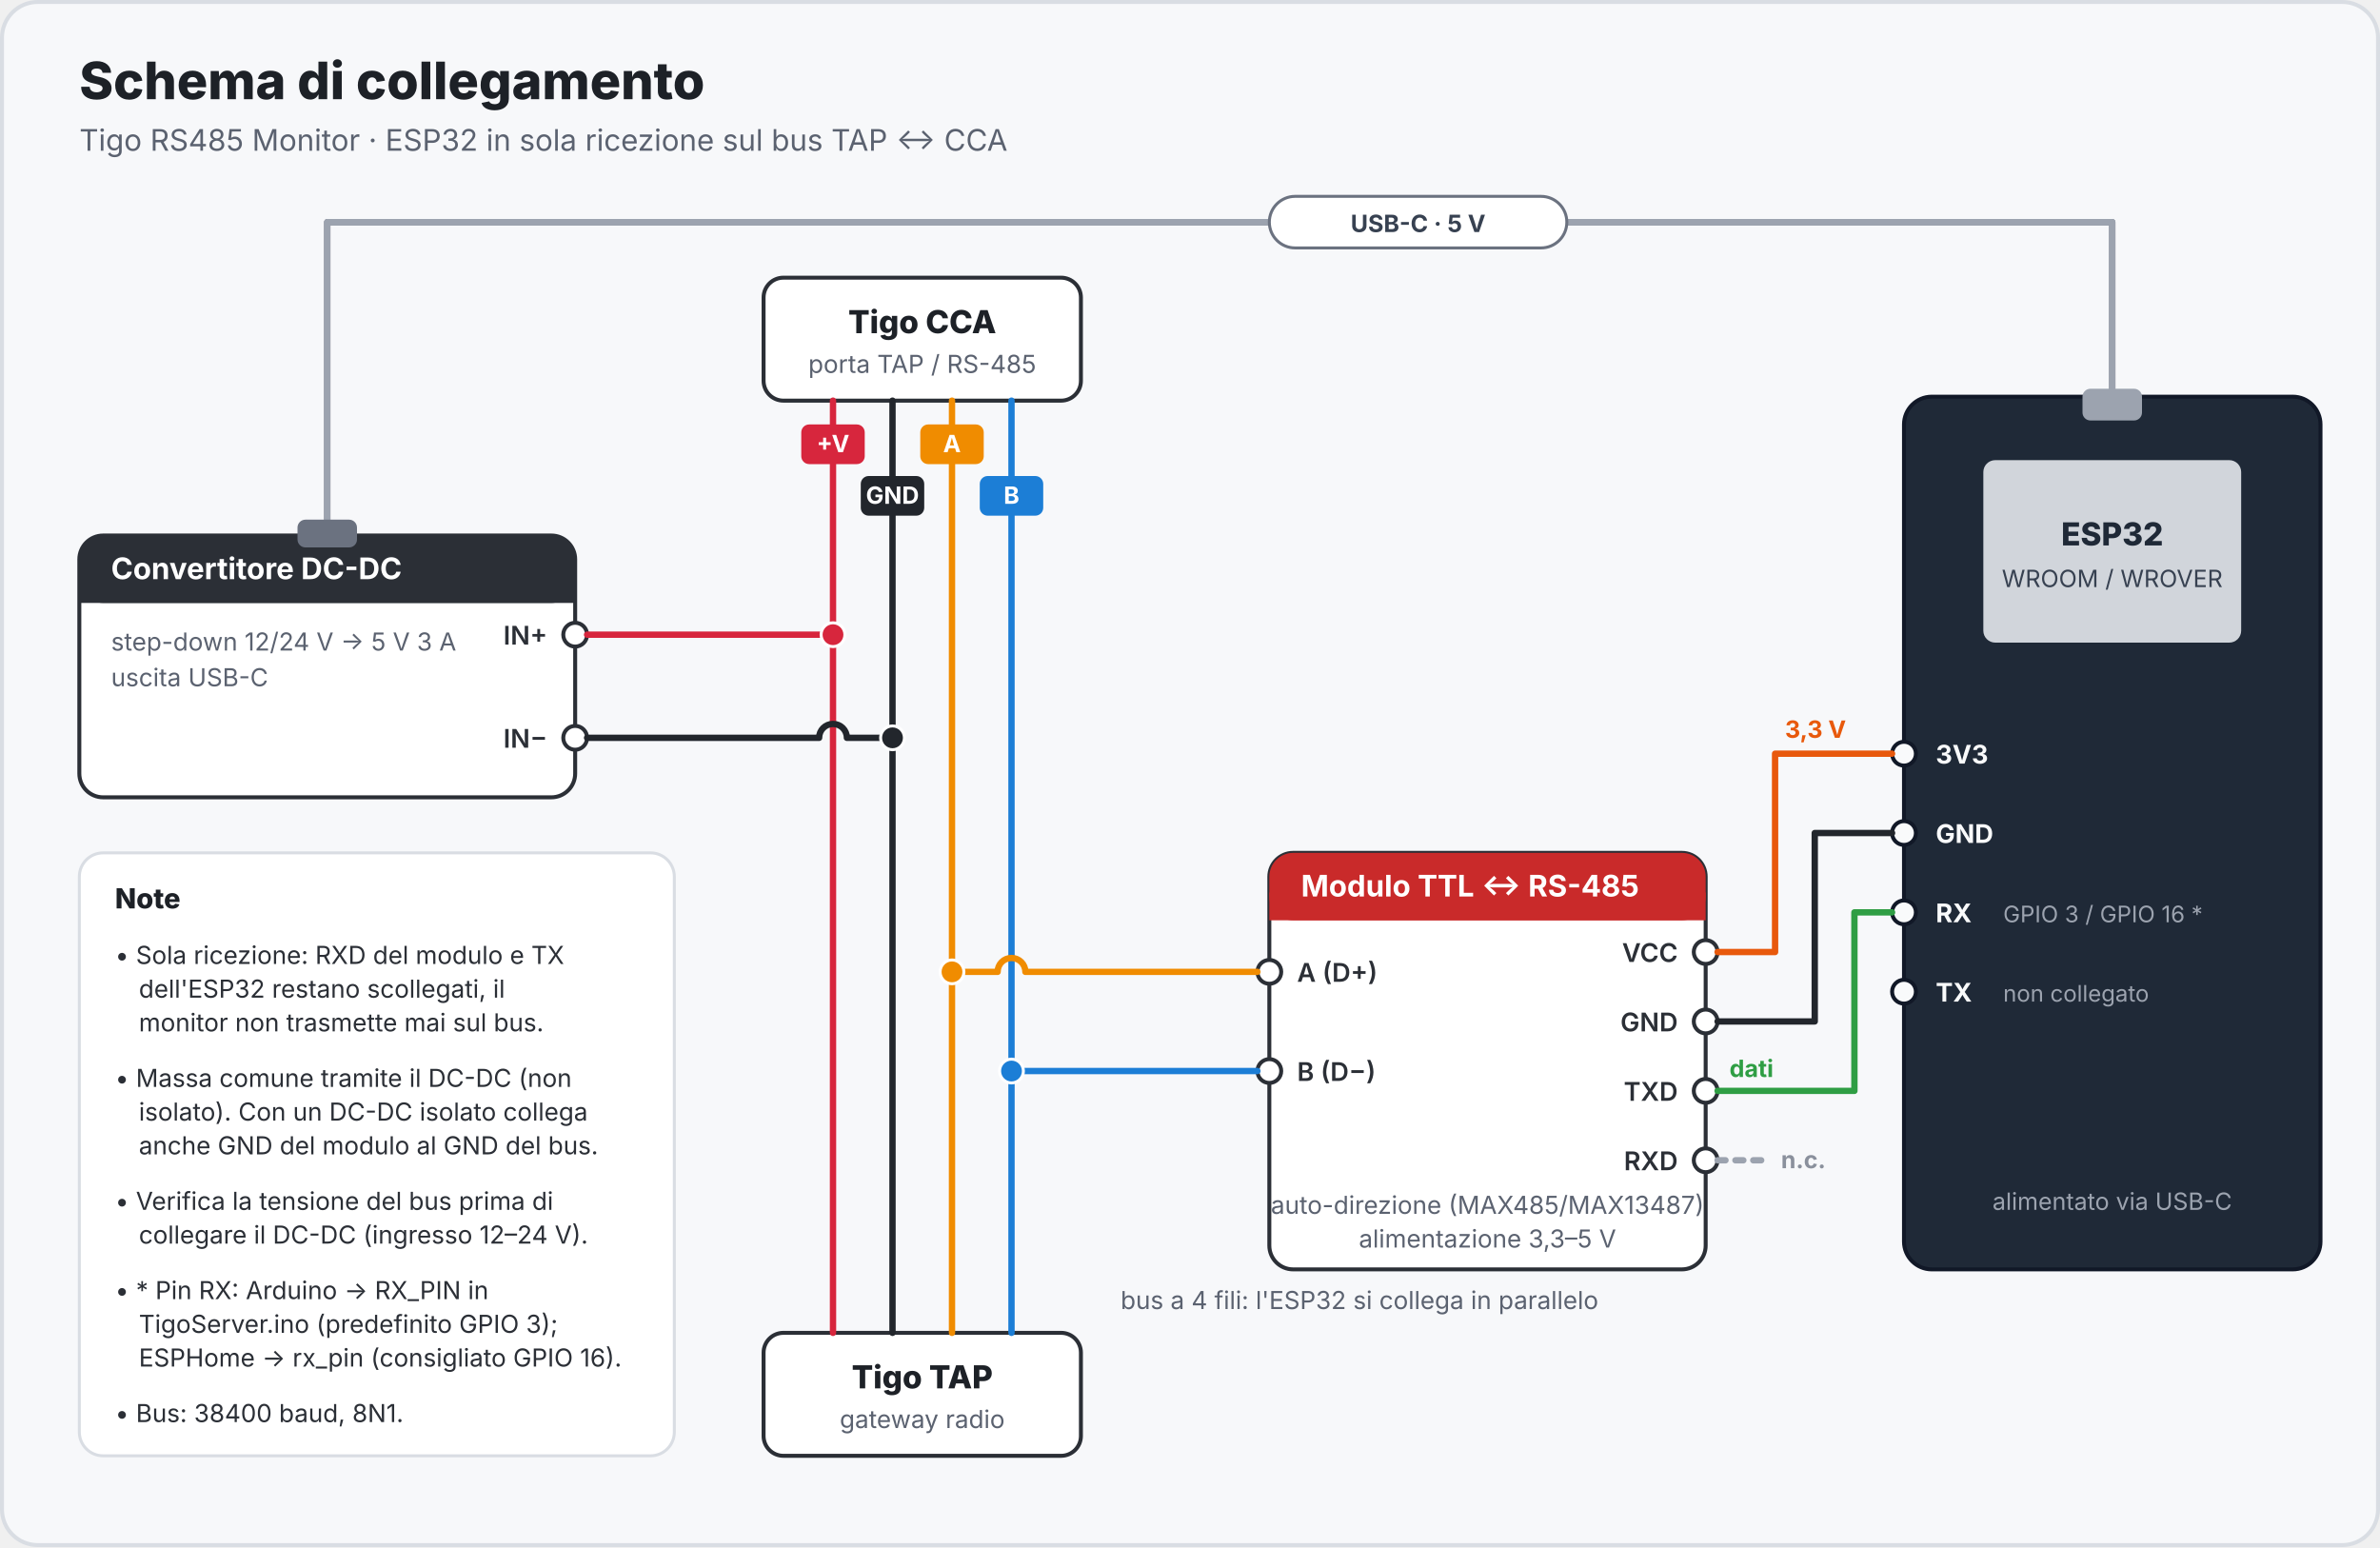
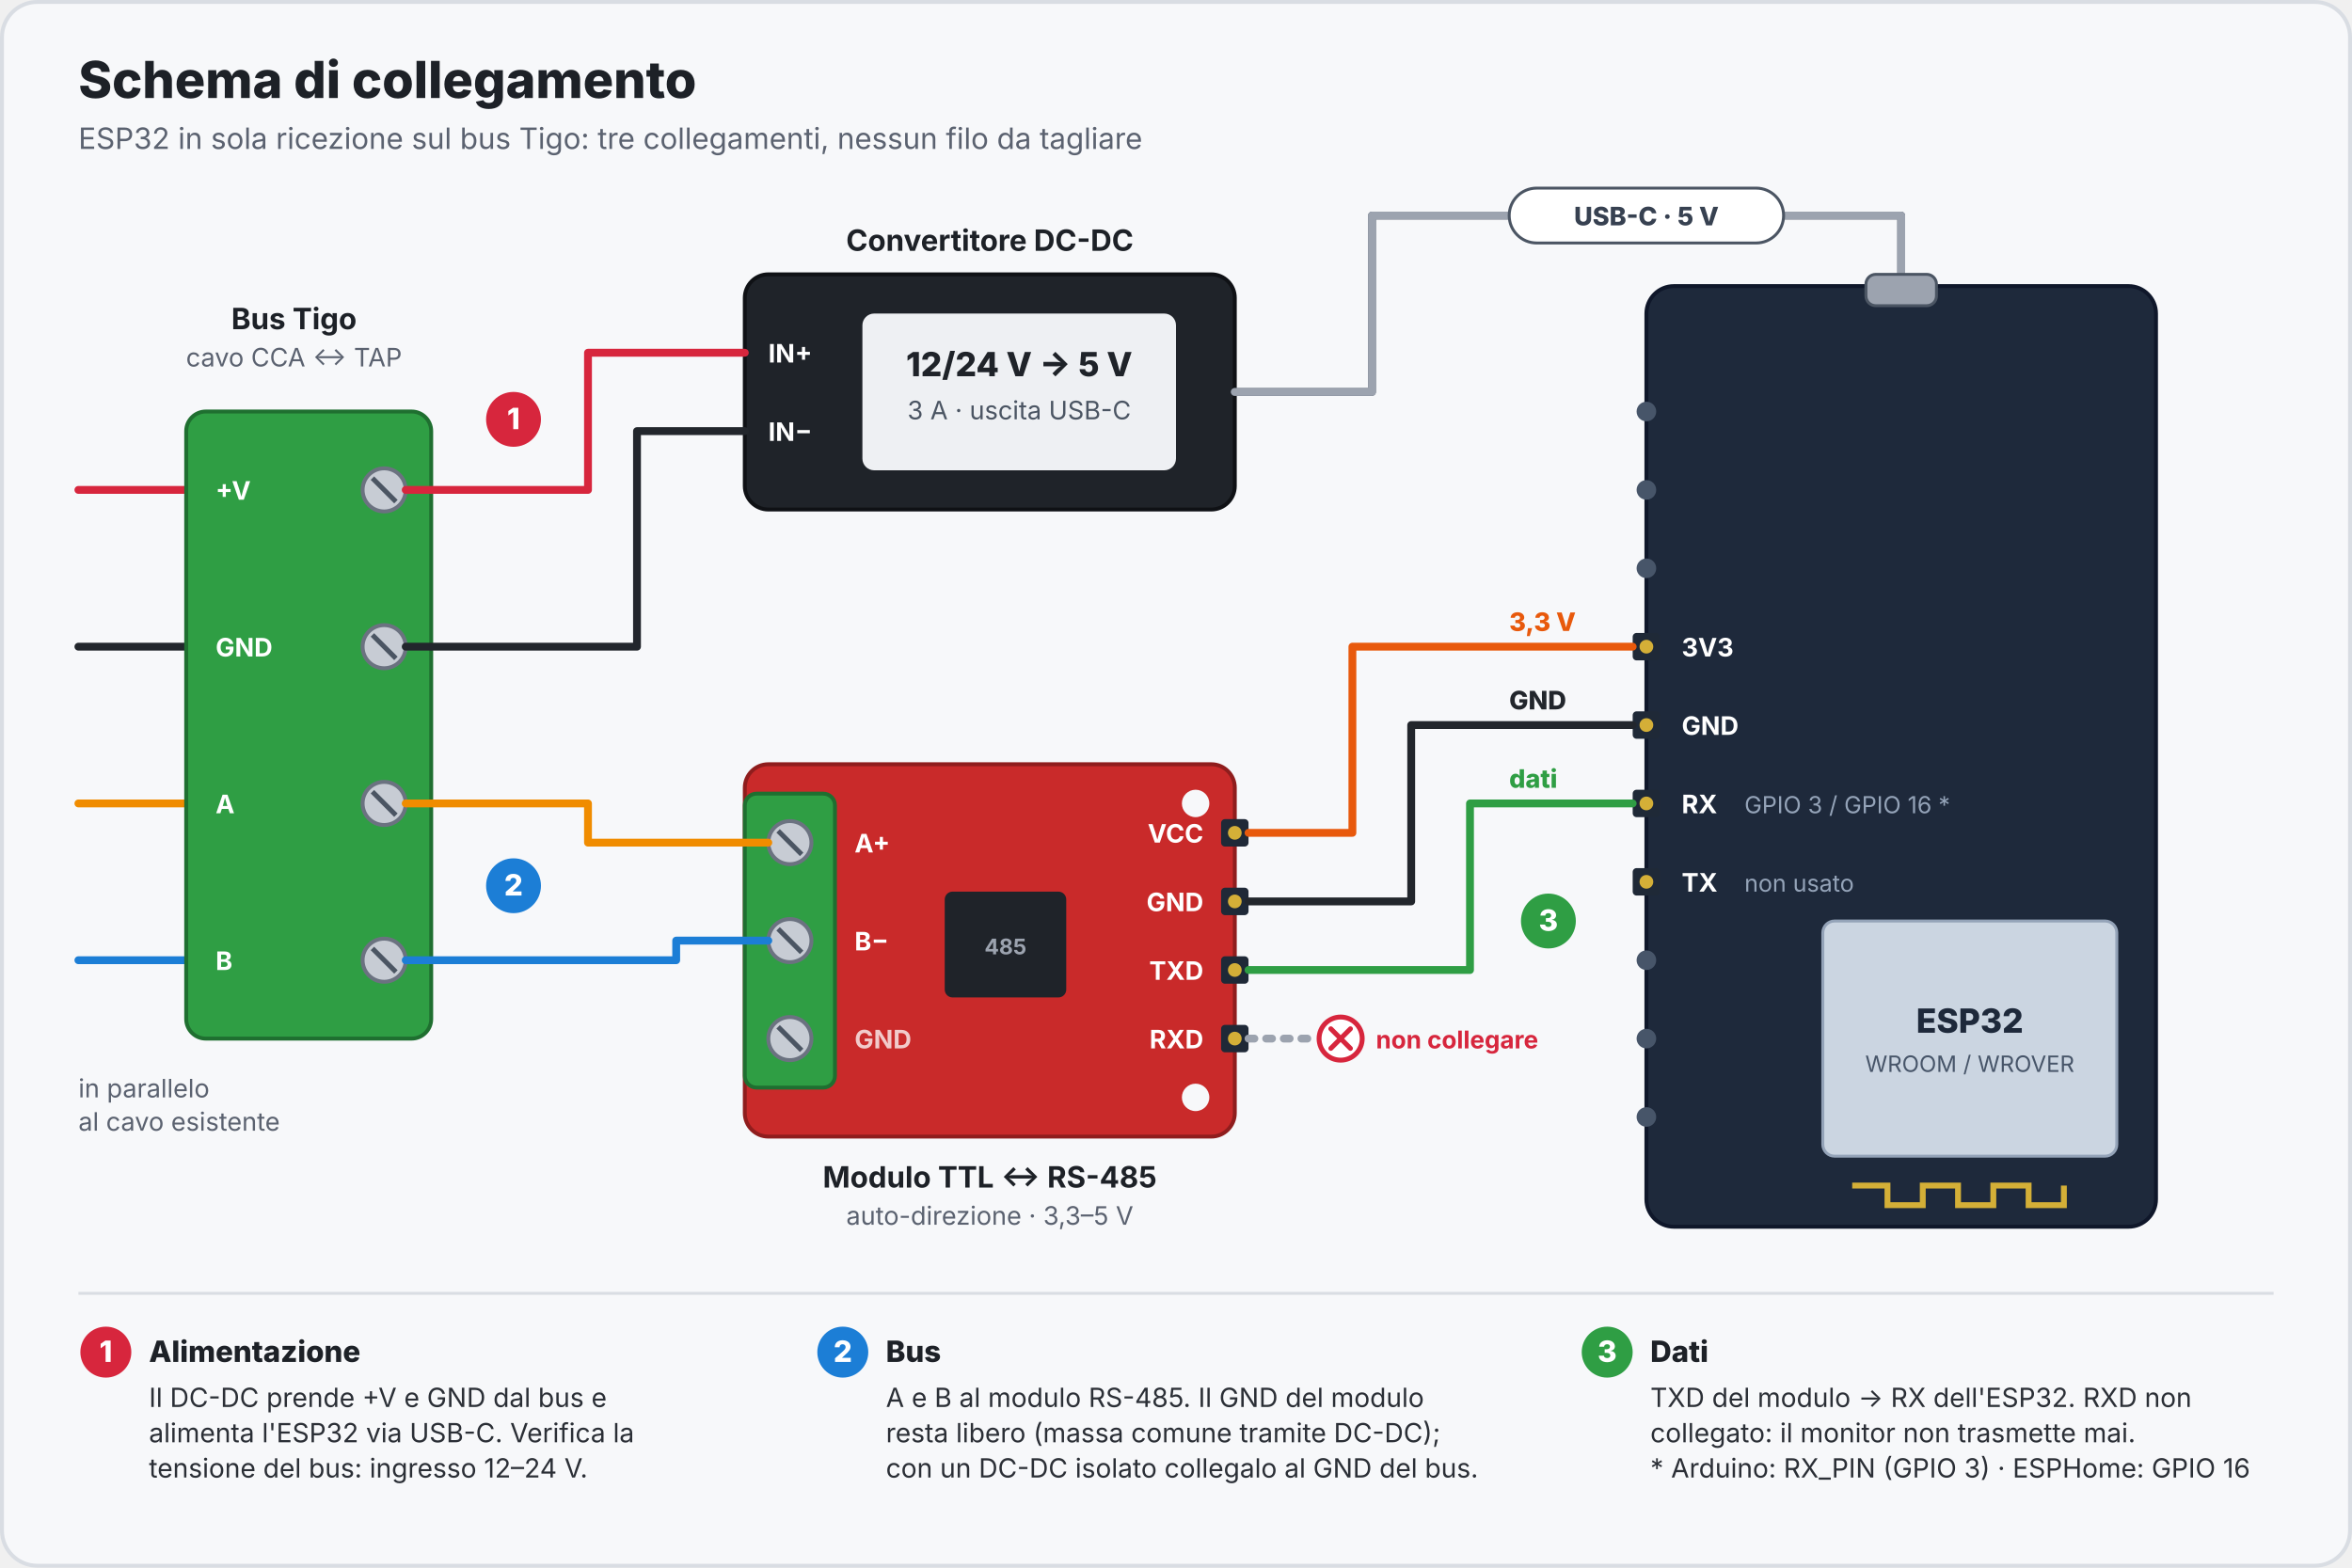
- <svg xmlns="http://www.w3.org/2000/svg" viewBox="0 0 1200 780" width="1200" height="780" font-family="Inter, 'Segoe UI', Helvetica, Arial, sans-serif">
+ <svg xmlns="http://www.w3.org/2000/svg" viewBox="0 0 1200 800" width="1200" height="800" font-family="Inter, 'Segoe UI', Helvetica, Arial, sans-serif">
  <defs>
    <style>
-       .box { fill: #ffffff; stroke: #2b2f36; stroke-width: 2; }
-       .head { fill: #2b2f36; }
-       .headtxt { fill: #ffffff; font-size: 15px; font-weight: 700; }
-       .sub { fill: #5b6270; font-size: 12.5px; }
-       .pin { fill: #ffffff; stroke: #2b2f36; stroke-width: 2; }
-       .pinlbl { fill: #2b2f36; font-size: 13px; font-weight: 600; }
-       .pinlbl-r { fill: #2b2f36; font-size: 13px; font-weight: 600; text-anchor: end; }
-       .wire { fill: none; stroke-width: 3.2; stroke-linecap: round; stroke-linejoin: round; }
-       .dot { stroke: #ffffff; stroke-width: 1.5; }
-       .tag { font-size: 12px; font-weight: 700; }
-       .note { fill: #2b2f36; font-size: 12.5px; }
-       .muted { fill: #8a909c; }
+       .w { fill: none; stroke-width: 4; stroke-linecap: round; stroke-linejoin: round; }
+       .lbl { font-size: 15px; font-weight: 700; fill: #1d2127; }
+       .sub { font-size: 13px; fill: #5b6270; }
+       .pcb { font-size: 13px; font-weight: 700; fill: #ffffff; }
+       .pcbr { font-size: 13px; font-weight: 700; fill: #ffffff; text-anchor: end; }
+       .tag { font-size: 13px; font-weight: 800; }
+       .num { font-size: 15px; font-weight: 800; fill: #ffffff; text-anchor: middle; }
+       .leg { font-size: 13.5px; fill: #2b2f36; }
+       .legh { font-size: 15px; font-weight: 800; fill: #1d2127; }
    </style>
+     <g id="screw">
+       <circle r="11" fill="#c7ccd4" stroke="#6b7280" stroke-width="2" />
+       <line x1="-6" y1="-6" x2="6" y2="6" stroke="#4b5563" stroke-width="2.5" />
+     </g>
+     <g id="hpin">
+       <rect x="-7" y="-7" width="14" height="14" rx="2" fill="#1f2937" />
+       <circle r="3.5" fill="#d4af37" />
+     </g>
  </defs>
-   <rect x="1" y="1" width="1198" height="778" rx="18" fill="#f7f8fa" stroke="#d9dde3" stroke-width="2" />
+   <rect x="1" y="1" width="1198" height="798" rx="18" fill="#f7f8fa" stroke="#d9dde3" stroke-width="2" />
  <text x="40" y="50" font-size="26" font-weight="800" fill="#1d2127">Schema di collegamento</text>
-   <text x="40" y="76" font-size="15" fill="#5b6270">Tigo RS485 Monitor · ESP32 in sola ricezione sul bus TAP ↔ CCA</text>
-   <path class="wire" d="M165 270 V112 H1065 V200" stroke="#6b7280" stroke-width="7" />
-   <path class="wire" d="M165 270 V112 H1065 V200" stroke="#9ca3af" stroke-width="2.5" />
-   <rect x="640" y="99" width="150" height="26" rx="13" fill="#ffffff" stroke="#6b7280" stroke-width="1.5" />
-   <text x="715" y="117" text-anchor="middle" class="tag" fill="#374151">USB-C · 5 V</text>
-   <rect class="box" x="385" y="140" width="160" height="62" rx="10" />
-   <text x="465" y="168" text-anchor="middle" font-size="16" font-weight="800" fill="#1d2127">Tigo CCA</text>
-   <text x="465" y="188" text-anchor="middle" class="sub">porta TAP / RS-485</text>
-   <rect class="box" x="385" y="672" width="160" height="62" rx="10" />
-   <text x="465" y="700" text-anchor="middle" font-size="16" font-weight="800" fill="#1d2127">Tigo TAP</text>
-   <text x="465" y="720" text-anchor="middle" class="sub">gateway radio</text>
-   <line class="wire" x1="420" y1="202" x2="420" y2="672" stroke="#d7263d" />
-   <line class="wire" x1="450" y1="202" x2="450" y2="672" stroke="#22262c" />
-   <line class="wire" x1="480" y1="202" x2="480" y2="672" stroke="#f08c00" />
-   <line class="wire" x1="510" y1="202" x2="510" y2="672" stroke="#1c7ed6" />
-   <g class="tag" text-anchor="middle">
-     <rect x="404" y="214" width="32" height="20" rx="4" fill="#d7263d" />
-     <text x="420" y="228" fill="#fff">+V</text>
-     <rect x="434" y="240" width="32" height="20" rx="4" fill="#22262c" />
-     <text x="450" y="254" fill="#fff">GND</text>
-     <rect x="464" y="214" width="32" height="20" rx="4" fill="#f08c00" />
-     <text x="480" y="228" fill="#fff">A</text>
-     <rect x="494" y="240" width="32" height="20" rx="4" fill="#1c7ed6" />
-     <text x="510" y="254" fill="#fff">B</text>
+   <text x="40" y="76" font-size="15" fill="#5b6270">ESP32 in sola ricezione sul bus Tigo: tre collegamenti, nessun filo da tagliare</text>
+   <text x="150" y="168" text-anchor="middle" class="lbl">Bus Tigo</text>
+   <text x="150" y="187" text-anchor="middle" class="sub">cavo CCA ↔ TAP</text>
+   <g class="w" stroke-width="3">
+     <path d="M40 250 H95" stroke="#d7263d" />
+     <path d="M40 330 H95" stroke="#22262c" />
+     <path d="M40 410 H95" stroke="#f08c00" />
+     <path d="M40 490 H95" stroke="#1c7ed6" />
  </g>
-   <text x="565" y="660" class="sub">bus a 4 fili: l'ESP32 si collega in parallelo</text>
-   <rect class="box" x="40" y="270" width="250" height="132" rx="12" />
-   <rect class="head" x="40" y="270" width="250" height="34" rx="12" />
-   <rect class="head" x="40" y="290" width="250" height="14" />
-   <text x="56" y="292" class="headtxt">Convertitore DC-DC</text>
-   <text x="56" y="328" class="sub">step-down 12/24 V → 5 V 3 A</text>
-   <text x="56" y="346" class="sub">uscita USB-C</text>
-   <circle class="pin" cx="290" cy="320" r="6" />
-   <text x="276" y="325" class="pinlbl-r">IN+</text>
-   <circle class="pin" cx="290" cy="372" r="6" />
-   <text x="276" y="377" class="pinlbl-r">IN−</text>
-   <path class="wire" d="M296 320 H420" stroke="#d7263d" />
-   <circle class="dot" cx="420" cy="320" r="6" fill="#d7263d" />
-   <path class="wire" d="M296 372 H413 a7 7 0 0 1 14 0 H450" stroke="#22262c" />
-   <circle class="dot" cx="450" cy="372" r="6" fill="#22262c" />
-   <rect x="150" y="262" width="30" height="14" rx="4" fill="#6b7280" />
-   <rect class="box" x="640" y="430" width="220" height="210" rx="12" />
-   <rect x="640" y="430" width="220" height="34" rx="12" fill="#c92a2a" />
-   <rect x="640" y="450" width="220" height="14" fill="#c92a2a" />
-   <text x="656" y="452" class="headtxt">Modulo TTL ↔ RS-485</text>
-   <text x="750" y="612" text-anchor="middle" class="sub">auto-direzione (MAX485/MAX13487)</text>
-   <text x="750" y="629" text-anchor="middle" class="sub">alimentazione 3,3–5 V</text>
-   <circle class="pin" cx="640" cy="490" r="6" />
-   <text x="654" y="495" class="pinlbl">A (D+)</text>
-   <circle class="pin" cx="640" cy="540" r="6" />
-   <text x="654" y="545" class="pinlbl">B (D−)</text>
-   <circle class="pin" cx="860" cy="480" r="6" />
-   <text x="846" y="485" class="pinlbl-r">VCC</text>
-   <circle class="pin" cx="860" cy="515" r="6" />
-   <text x="846" y="520" class="pinlbl-r">GND</text>
-   <circle class="pin" cx="860" cy="550" r="6" />
-   <text x="846" y="555" class="pinlbl-r">TXD</text>
-   <circle class="pin" cx="860" cy="585" r="6" />
-   <text x="846" y="590" class="pinlbl-r">RXD</text>
-   <path class="wire" d="M510 540 H634" stroke="#1c7ed6" />
-   <circle class="dot" cx="510" cy="540" r="6" fill="#1c7ed6" />
-   <path class="wire" d="M480 490 H503 a7 7 0 0 1 14 0 H634" stroke="#f08c00" />
-   <circle class="dot" cx="480" cy="490" r="6" fill="#f08c00" />
-   <path class="wire" d="M866 585 H892" stroke="#9ca3af" stroke-dasharray="4 5" />
-   <text x="898" y="589" class="tag muted">n.c.</text>
-   <rect x="960" y="200" width="210" height="440" rx="14" fill="#1f2937" stroke="#111827" stroke-width="2" />
-   <rect x="1050" y="196" width="30" height="16" rx="4" fill="#9ca3af" />
-   <rect x="1000" y="232" width="130" height="92" rx="6" fill="#d1d5db" />
-   <text x="1065" y="275" text-anchor="middle" font-size="16" font-weight="800" fill="#1f2937">ESP32</text>
-   <text x="1065" y="296" text-anchor="middle" font-size="12" fill="#374151">WROOM / WROVER</text>
-   <g font-size="13" font-weight="700" fill="#f9fafb">
-     <circle cx="960" cy="380" r="6" fill="#f9fafb" stroke="#111827" stroke-width="2" />
-     <text x="976" y="385">3V3</text>
-     <circle cx="960" cy="420" r="6" fill="#f9fafb" stroke="#111827" stroke-width="2" />
-     <text x="976" y="425">GND</text>
-     <circle cx="960" cy="460" r="6" fill="#f9fafb" stroke="#111827" stroke-width="2" />
-     <text x="976" y="465">RX</text>
-     <circle cx="960" cy="500" r="6" fill="#f9fafb" stroke="#111827" stroke-width="2" />
-     <text x="976" y="505">TX</text>
+   <text x="40" y="560" class="sub">in parallelo</text>
+   <text x="40" y="577" class="sub">al cavo esistente</text>
+   <rect x="95" y="210" width="125" height="320" rx="10" fill="#2f9e44" stroke="#1f6f30" stroke-width="2" />
+   <g>
+     <text x="110" y="255" class="pcb">+V</text>
+     <use href="#screw" x="196" y="250" />
+     <text x="110" y="335" class="pcb">GND</text>
+     <use href="#screw" x="196" y="330" />
+     <text x="110" y="415" class="pcb">A</text>
+     <use href="#screw" x="196" y="410" />
+     <text x="110" y="495" class="pcb">B</text>
+     <use href="#screw" x="196" y="490" />
  </g>
-   <text x="1010" y="465" font-size="11.5" fill="#9ca3af">GPIO 3 / GPIO 16 *</text>
-   <text x="1010" y="505" font-size="11.5" fill="#9ca3af">non collegato</text>
-   <text x="1065" y="610" text-anchor="middle" font-size="12" fill="#9ca3af">alimentato via USB-C</text>
-   <path class="wire" d="M866 480 H895 V380 H954" stroke="#e8590c" />
-   <path class="wire" d="M866 515 H915 V420 H954" stroke="#22262c" />
-   <path class="wire" d="M866 550 H935 V460 H954" stroke="#2f9e44" />
-   <g class="tag">
-     <text x="900" y="372" fill="#e8590c">3,3 V</text>
-     <text x="872" y="543" fill="#2f9e44">dati</text>
+   <text x="505" y="128" text-anchor="middle" class="lbl">Convertitore DC-DC</text>
+   <rect x="380" y="140" width="250" height="120" rx="12" fill="#1f2329" stroke="#0f1115" stroke-width="2" />
+   <rect x="440" y="160" width="160" height="80" rx="6" fill="#eef0f3" />
+   <text x="520" y="192" text-anchor="middle" font-size="17" font-weight="800" fill="#1f2329">12/24 V → 5 V</text>
+   <text x="520" y="214" text-anchor="middle" font-size="13" fill="#4b5563">3 A · uscita USB-C</text>
+   <text x="392" y="185" class="pcb" font-size="12">IN+</text>
+   <text x="392" y="225" class="pcb" font-size="12">IN−</text>
+   <path class="w" d="M207 250 H300 V180 H380" stroke="#d7263d" />
+   <path class="w" d="M207 330 H325 V220 H380" stroke="#22262c" />
+   <path class="w" d="M630 200 H700 V110 H970 V146" stroke="#4b5563" stroke-width="8" />
+   <path class="w" d="M630 200 H700 V110 H970 V146" stroke="#9ca3af" stroke-width="3" />
+   <rect x="770" y="96" width="140" height="28" rx="14" fill="#ffffff" stroke="#4b5563" stroke-width="1.5" />
+   <text x="840" y="115" text-anchor="middle" class="tag" fill="#374151">USB-C · 5 V</text>
+   <rect x="380" y="390" width="250" height="190" rx="12" fill="#c92a2a" stroke="#8f1d1d" stroke-width="2" />
+   <circle cx="610" cy="410" r="7" fill="#f7f8fa" />
+   <circle cx="610" cy="560" r="7" fill="#f7f8fa" />
+   <rect x="380" y="405" width="46" height="150" rx="6" fill="#2f9e44" stroke="#1f6f30" stroke-width="2" />
+   <use href="#screw" x="403" y="430" />
+   <use href="#screw" x="403" y="480" />
+   <use href="#screw" x="403" y="530" />
+   <text x="436" y="435" class="pcb">A+</text>
+   <text x="436" y="485" class="pcb">B−</text>
+   <text x="436" y="535" class="pcb" opacity="0.75">GND</text>
+   <rect x="482" y="455" width="62" height="54" rx="4" fill="#1f2329" />
+   <text x="513" y="487" text-anchor="middle" font-size="11" font-weight="700" fill="#9ca3af">485</text>
+   <use href="#hpin" x="630" y="425" />
+   <use href="#hpin" x="630" y="460" />
+   <use href="#hpin" x="630" y="495" />
+   <use href="#hpin" x="630" y="530" />
+   <text x="614" y="430" class="pcbr">VCC</text>
+   <text x="614" y="465" class="pcbr">GND</text>
+   <text x="614" y="500" class="pcbr">TXD</text>
+   <text x="614" y="535" class="pcbr">RXD</text>
+   <text x="505" y="606" text-anchor="middle" class="lbl">Modulo TTL ↔ RS-485</text>
+   <text x="505" y="625" text-anchor="middle" class="sub">auto-direzione · 3,3–5 V</text>
+   <path class="w" d="M207 410 H300 V430 H392" stroke="#f08c00" />
+   <path class="w" d="M207 490 H345 V480 H392" stroke="#1c7ed6" />
+   <rect x="840" y="146" width="260" height="480" rx="14" fill="#1e293b" stroke="#0f172a" stroke-width="2" />
+   <rect x="952" y="140" width="36" height="16" rx="5" fill="#9ca3af" stroke="#4b5563" stroke-width="1.5" />
+   <g fill="#475569">
+     <circle cx="840" cy="210" r="5" />
+     <circle cx="840" cy="250" r="5" />
+     <circle cx="840" cy="290" r="5" />
+     <circle cx="840" cy="490" r="5" />
+     <circle cx="840" cy="530" r="5" />
+     <circle cx="840" cy="570" r="5" />
  </g>
-   <rect x="40" y="430" width="300" height="304" rx="12" fill="#ffffff" stroke="#d9dde3" stroke-width="1.5" />
-   <text x="58" y="458" font-size="14" font-weight="800" fill="#1d2127">Note</text>
-   <g class="note">
-     <text x="58" y="486">• Sola ricezione: RXD del modulo e TX</text>
-     <text x="70" y="503">dell'ESP32 restano scollegati, il</text>
-     <text x="70" y="520">monitor non trasmette mai sul bus.</text>
-     <text x="58" y="548">• Massa comune tramite il DC-DC (non</text>
-     <text x="70" y="565">isolato). Con un DC-DC isolato collega</text>
-     <text x="70" y="582">anche GND del modulo al GND del bus.</text>
-     <text x="58" y="610">• Verifica la tensione del bus prima di</text>
-     <text x="70" y="627">collegare il DC-DC (ingresso 12–24 V).</text>
-     <text x="58" y="655">• * Pin RX: Arduino → RX_PIN in</text>
-     <text x="70" y="672">TigoServer.ino (predefinito GPIO 3);</text>
-     <text x="70" y="689">ESPHome → rx_pin (consigliato GPIO 16).</text>
-     <text x="58" y="717">• Bus: 38400 baud, 8N1.</text>
+   <use href="#hpin" x="840" y="330" />
+   <use href="#hpin" x="840" y="370" />
+   <use href="#hpin" x="840" y="410" />
+   <use href="#hpin" x="840" y="450" />
+   <text x="858" y="335" class="pcb">3V3</text>
+   <text x="858" y="375" class="pcb">GND</text>
+   <text x="858" y="415" class="pcb">RX</text>
+   <text x="858" y="455" class="pcb">TX</text>
+   <text x="890" y="415" font-size="12" fill="#94a3b8">GPIO 3 / GPIO 16 *</text>
+   <text x="890" y="455" font-size="12" fill="#94a3b8">non usato</text>
+   <rect x="930" y="470" width="150" height="120" rx="6" fill="#cbd5e1" stroke="#94a3b8" stroke-width="1.5" />
+   <text x="1005" y="527" text-anchor="middle" font-size="17" font-weight="800" fill="#1e293b">ESP32</text>
+   <text x="1005" y="547" text-anchor="middle" font-size="11.5" fill="#475569">WROOM / WROVER</text>
+   <path d="M945 605 h18 v10 h18 v-10 h18 v10 h18 v-10 h18 v10 h18 v-10" fill="none" stroke="#d4af37" stroke-width="3" />
+   <path class="w" d="M637 425 H690 V330 H833" stroke="#e8590c" />
+   <path class="w" d="M637 460 H720 V370 H833" stroke="#22262c" />
+   <path class="w" d="M637 495 H750 V410 H833" stroke="#2f9e44" />
+   <text x="770" y="322" class="tag" fill="#e8590c">3,3 V</text>
+   <text x="770" y="362" class="tag" fill="#22262c">GND</text>
+   <text x="770" y="402" class="tag" fill="#2f9e44">dati</text>
+   <path class="w" d="M637 530 H668" stroke="#9ca3af" stroke-dasharray="3 6" />
+   <g transform="translate(684 530)">
+     <circle r="11" fill="#ffffff" stroke="#d7263d" stroke-width="2.5" />
+     <path d="M-5 -5 L5 5 M5 -5 L-5 5" stroke="#d7263d" stroke-width="2.5" stroke-linecap="round" />
+   </g>
+   <text x="702" y="535" font-size="12.5" font-weight="700" fill="#d7263d">non collegare</text>
+   <g>
+     <circle cx="262" cy="214" r="14" fill="#d7263d" />
+     <text x="262" y="219" class="num">1</text>
+     <circle cx="262" cy="452" r="14" fill="#1c7ed6" />
+     <text x="262" y="457" class="num">2</text>
+     <circle cx="790" cy="470" r="14" fill="#2f9e44" />
+     <text x="790" y="475" class="num">3</text>
+   </g>
+   <line x1="40" y1="660" x2="1160" y2="660" stroke="#d9dde3" stroke-width="1.5" />
+   <g>
+     <circle cx="54" cy="690" r="13" fill="#d7263d" />
+     <text x="54" y="695" class="num">1</text>
+     <text x="76" y="695" class="legh">Alimentazione</text>
+     <text x="76" y="718" class="leg">Il DC-DC prende +V e GND dal bus e</text>
+     <text x="76" y="736" class="leg">alimenta l'ESP32 via USB-C. Verifica la</text>
+     <text x="76" y="754" class="leg">tensione del bus: ingresso 12–24 V.</text>
+   </g>
+   <g>
+     <circle cx="430" cy="690" r="13" fill="#1c7ed6" />
+     <text x="430" y="695" class="num">2</text>
+     <text x="452" y="695" class="legh">Bus</text>
+     <text x="452" y="718" class="leg">A e B al modulo RS-485. Il GND del modulo</text>
+     <text x="452" y="736" class="leg">resta libero (massa comune tramite DC-DC);</text>
+     <text x="452" y="754" class="leg">con un DC-DC isolato collegalo al GND del bus.</text>
+   </g>
+   <g>
+     <circle cx="820" cy="690" r="13" fill="#2f9e44" />
+     <text x="820" y="695" class="num">3</text>
+     <text x="842" y="695" class="legh">Dati</text>
+     <text x="842" y="718" class="leg">TXD del modulo → RX dell'ESP32. RXD non</text>
+     <text x="842" y="736" class="leg">collegato: il monitor non trasmette mai.</text>
+     <text x="842" y="754" class="leg">* Arduino: RX_PIN (GPIO 3) · ESPHome: GPIO 16</text>
  </g>
</svg>
